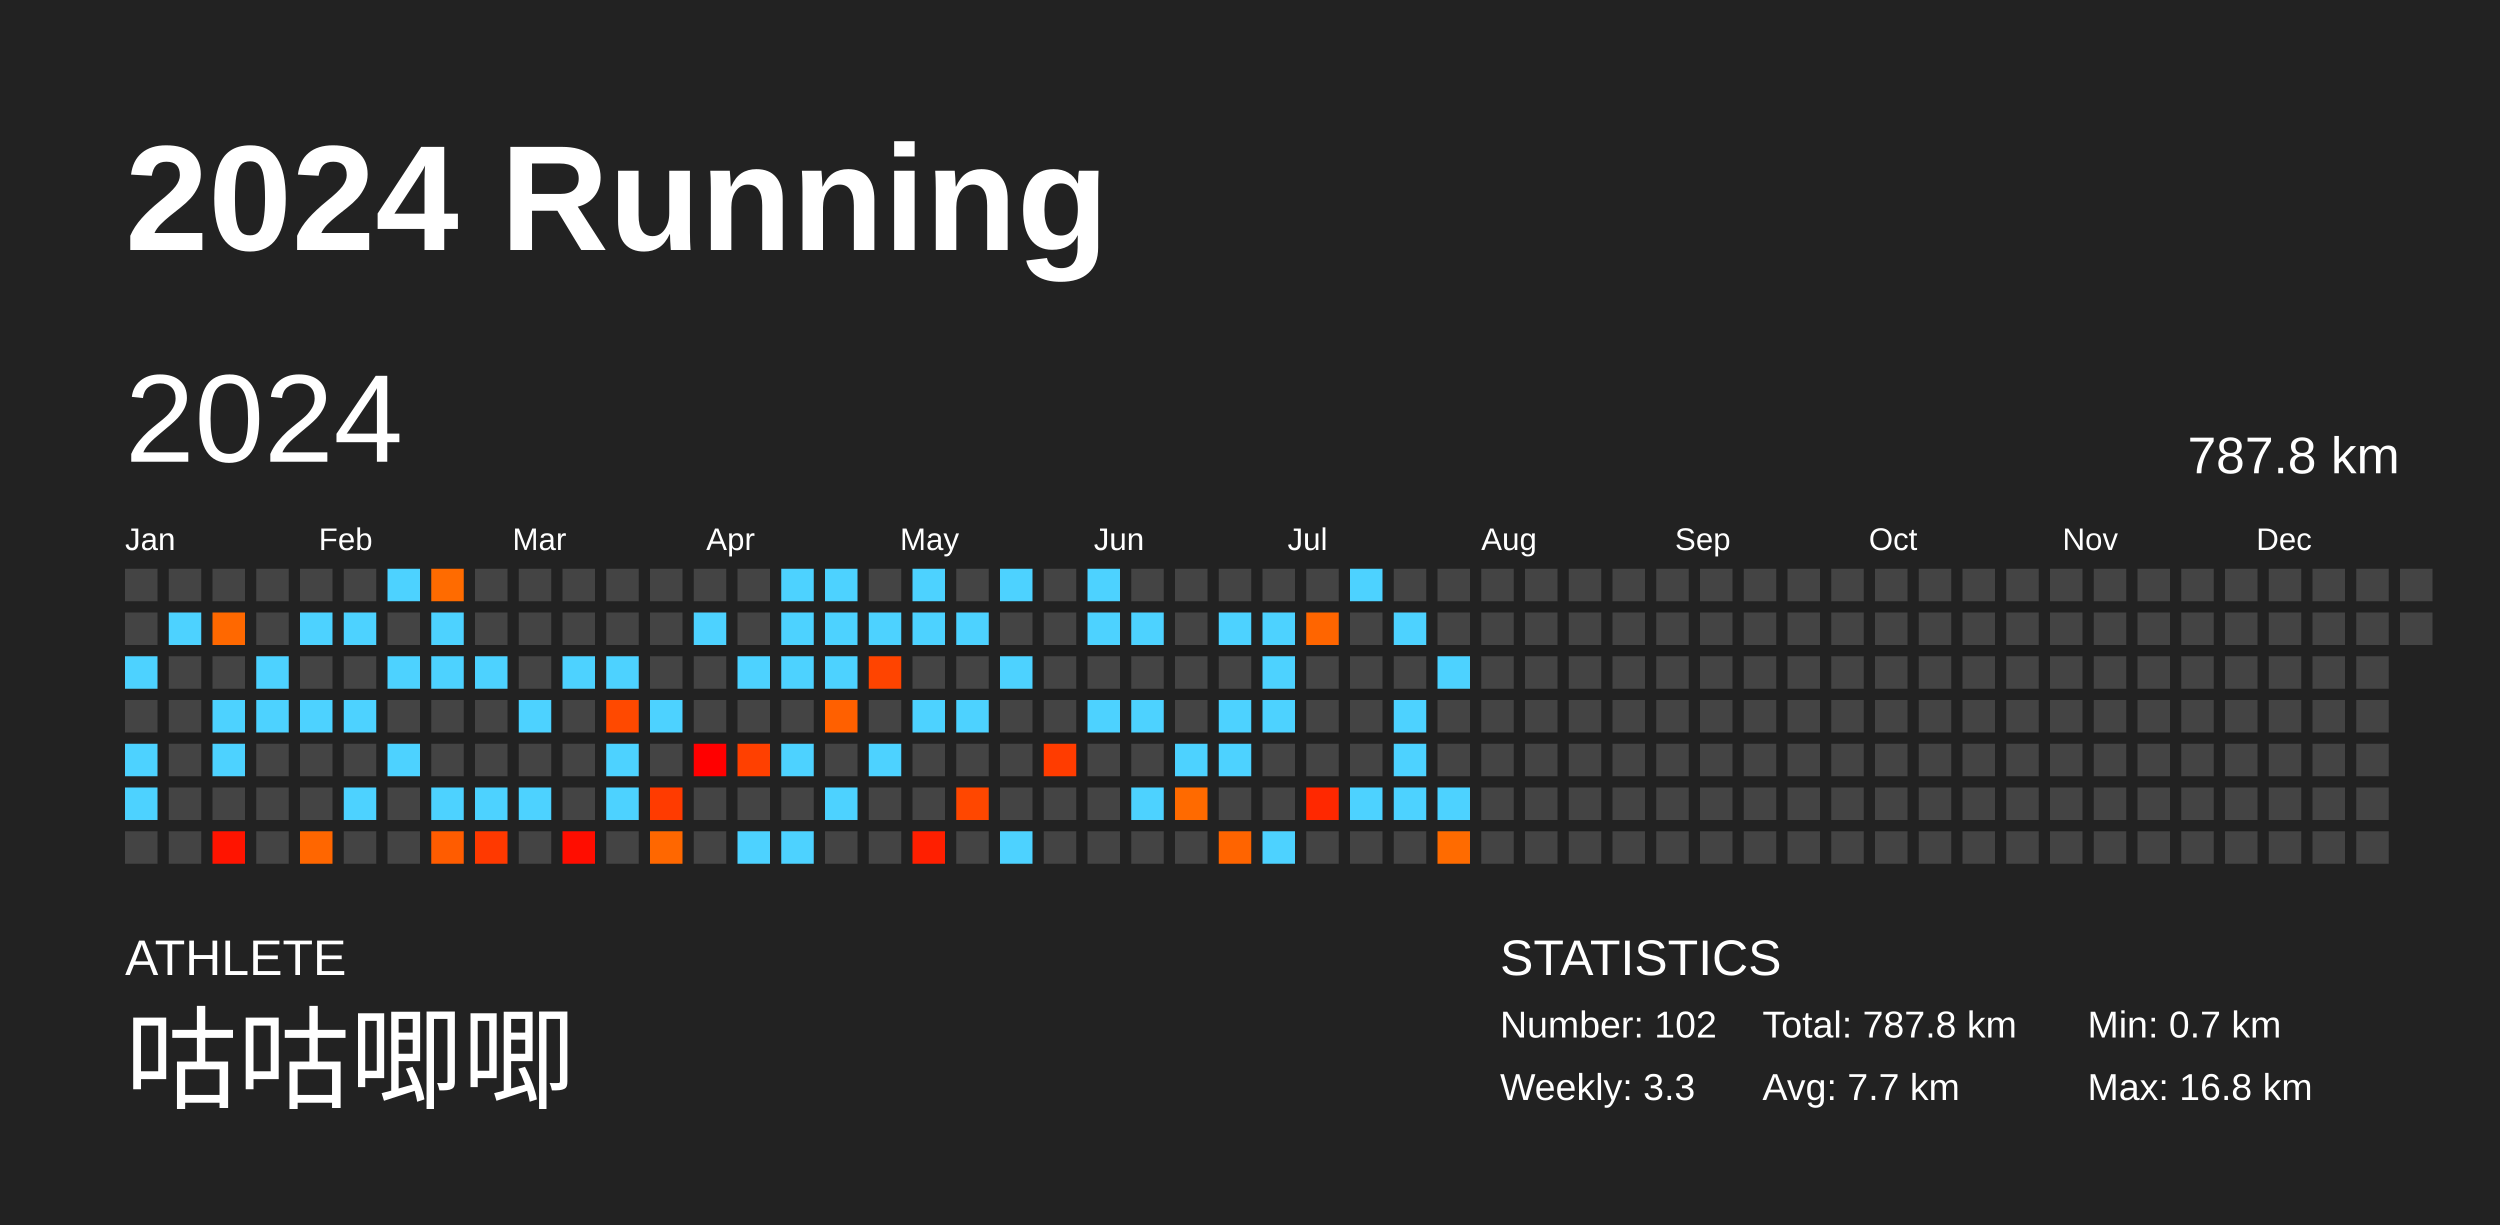
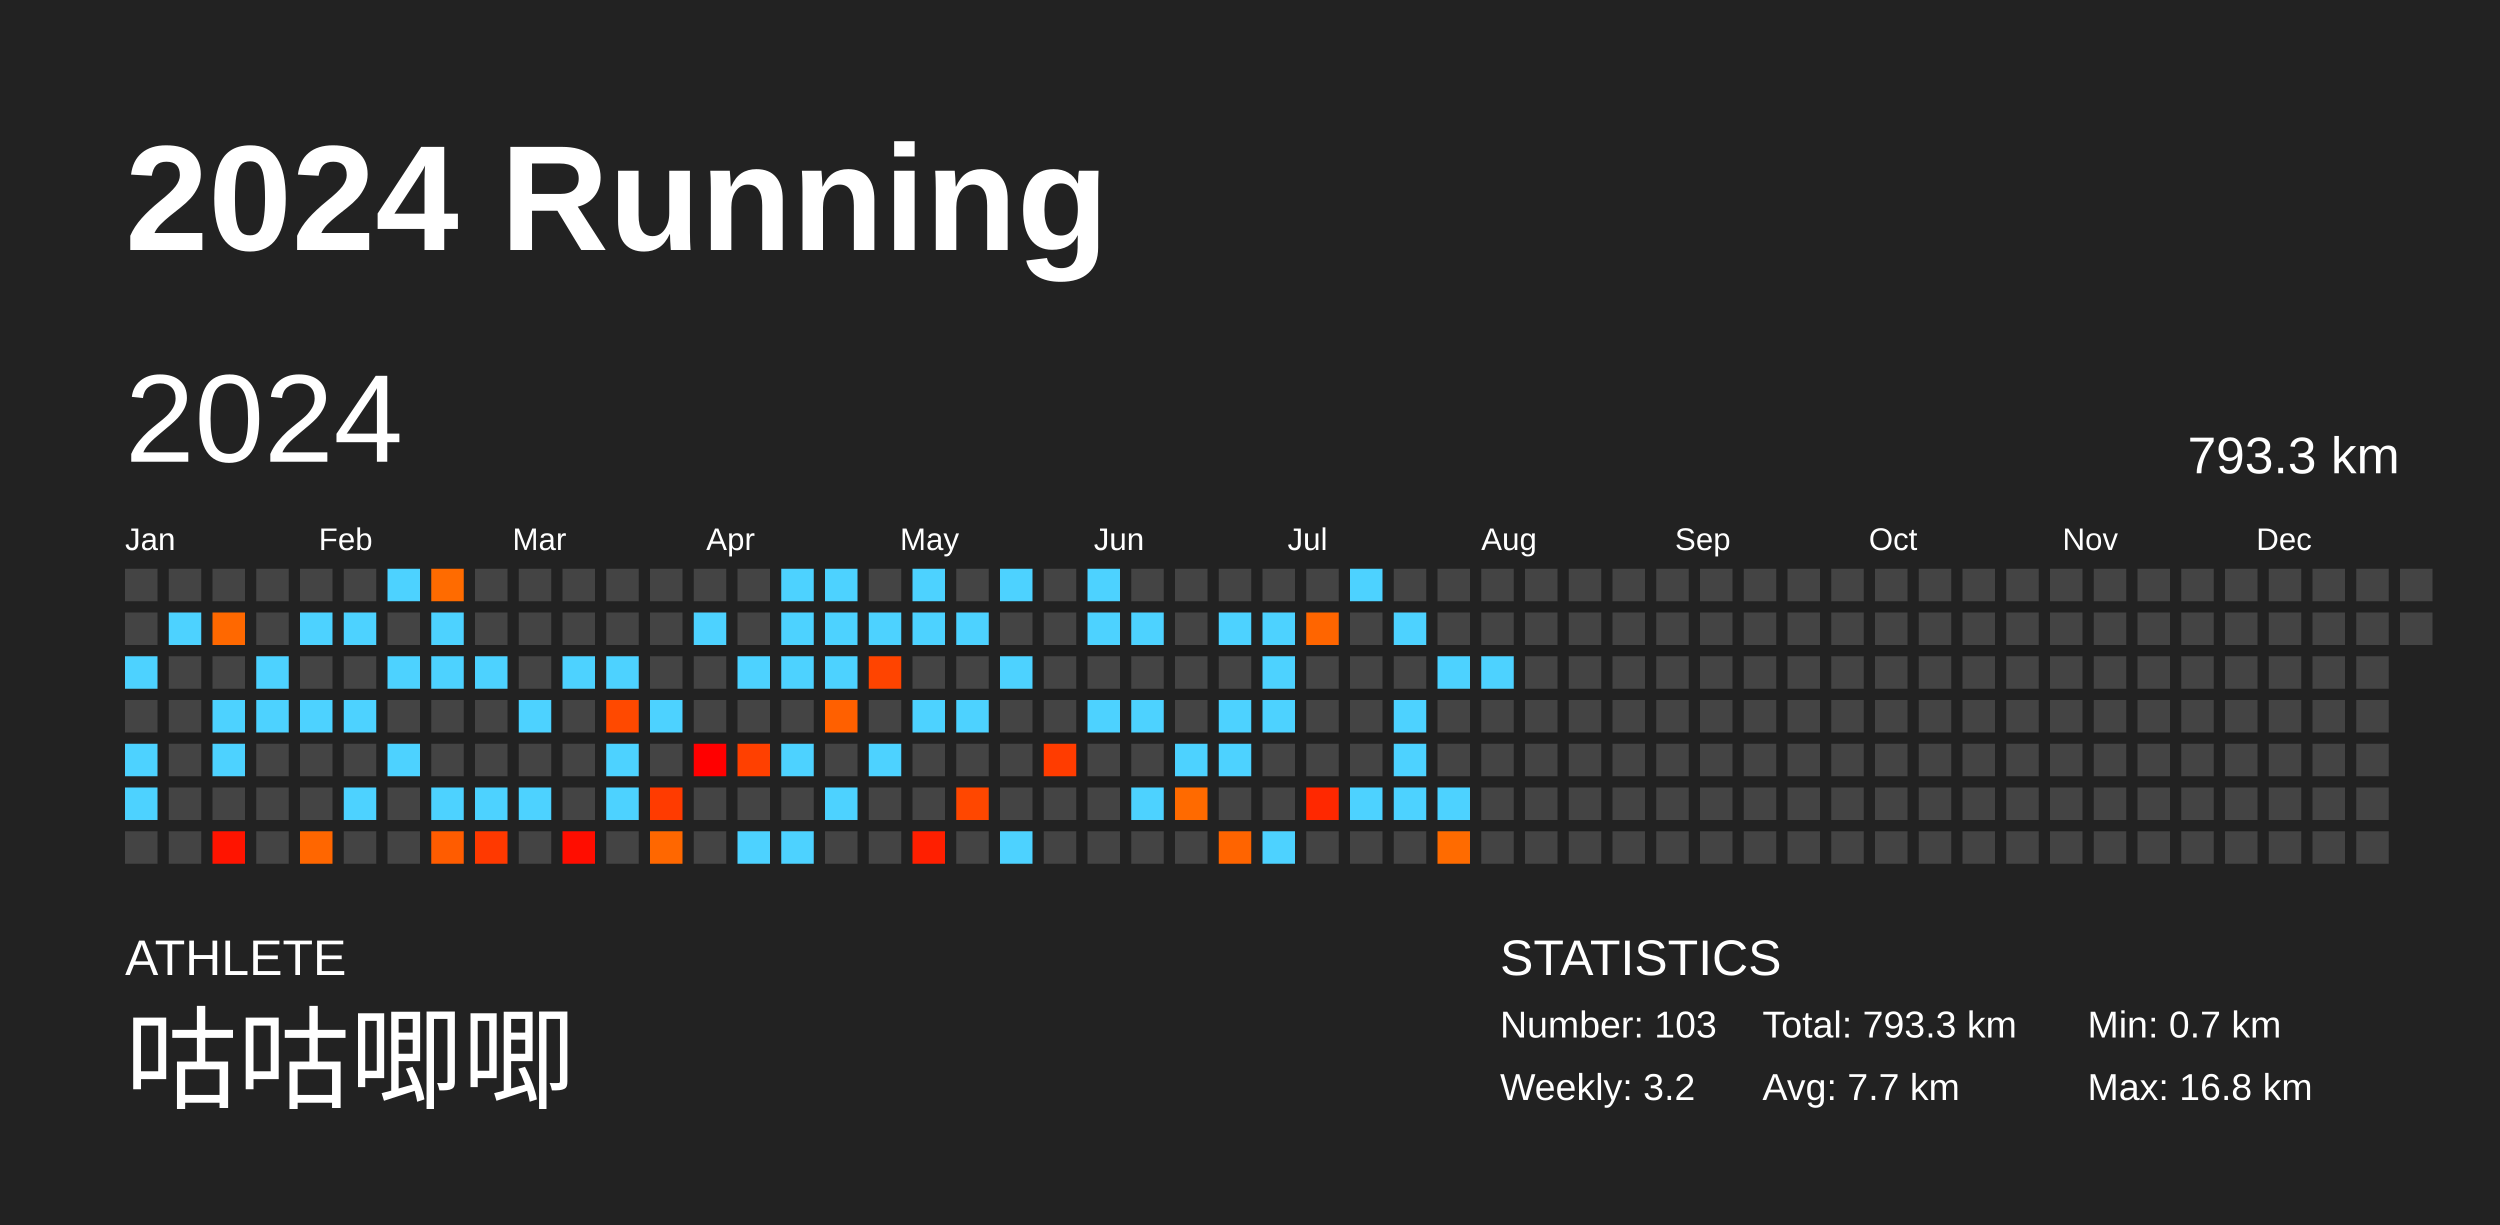
<svg xmlns="http://www.w3.org/2000/svg" baseProfile="full" height="98mm" version="1.1" viewBox="0,0,200,98" width="200mm">
  <defs />
  <rect fill="#222222" height="98" width="200" x="0" y="0" />
  <text fill="#FFFFFF" style="font-size:12px; font-family:Arial; font-weight:bold;" x="10" y="20">2024 Running</text>
  <text fill="#FFFFFF" style="font-size:4px; font-family:Arial" x="10" y="78">ATHLETE</text>
  <text fill="#FFFFFF" style="font-size:9px; font-family:Arial" x="10" y="88">咕咕唧唧</text>
  <text fill="#FFFFFF" style="font-size:4px; font-family:Arial" x="120" y="78">STATISTICS</text>
-   <text fill="#FFFFFF" style="font-size:3px; font-family:Arial" x="120" y="83">Number: 102</text>
-   <text fill="#FFFFFF" style="font-size:3px; font-family:Arial" x="120" y="88">Weekly: 3.3</text>
-   <text fill="#FFFFFF" style="font-size:3px; font-family:Arial" x="141" y="83">Total: 787.8 km</text>
+   <text fill="#FFFFFF" style="font-size:3px; font-family:Arial" x="120" y="83">Number: 103</text>
+   <text fill="#FFFFFF" style="font-size:3px; font-family:Arial" x="120" y="88">Weekly: 3.2</text>
+   <text fill="#FFFFFF" style="font-size:3px; font-family:Arial" x="141" y="83">Total: 793.3 km</text>
  <text fill="#FFFFFF" style="font-size:3px; font-family:Arial" x="141" y="88">Avg: 7.7 km</text>
  <text fill="#FFFFFF" style="font-size:3px; font-family:Arial" x="167" y="83">Min: 0.7 km</text>
  <text fill="#FFFFFF" style="font-size:3px; font-family:Arial" x="167" y="88">Max: 16.8 km</text>
  <text dominant-baseline="hanging" fill="#FFFFFF" style="font-size:10.0px; font-family:Arial;" x="10" y="30">2024</text>
-   <text dominant-baseline="hanging" fill="#FFFFFF" style="font-size:4.125px; font-family:Arial;" x="175" y="35">787.8 km</text>
+   <text dominant-baseline="hanging" fill="#FFFFFF" style="font-size:4.125px; font-family:Arial;" x="175" y="35">793.3 km</text>
  <text fill="#FFFFFF" style="font-size:2.5px; font-family:Arial" x="10.0" y="44">Jan</text>
  <text fill="#FFFFFF" style="font-size:2.5px; font-family:Arial" x="25.5" y="44">Feb</text>
  <text fill="#FFFFFF" style="font-size:2.5px; font-family:Arial" x="41.0" y="44">Mar</text>
  <text fill="#FFFFFF" style="font-size:2.5px; font-family:Arial" x="56.5" y="44">Apr</text>
  <text fill="#FFFFFF" style="font-size:2.5px; font-family:Arial" x="72.0" y="44">May</text>
  <text fill="#FFFFFF" style="font-size:2.5px; font-family:Arial" x="87.5" y="44">Jun</text>
  <text fill="#FFFFFF" style="font-size:2.5px; font-family:Arial" x="103.0" y="44">Jul</text>
  <text fill="#FFFFFF" style="font-size:2.5px; font-family:Arial" x="118.5" y="44">Aug</text>
  <text fill="#FFFFFF" style="font-size:2.5px; font-family:Arial" x="134.0" y="44">Sep</text>
  <text fill="#FFFFFF" style="font-size:2.5px; font-family:Arial" x="149.5" y="44">Oct</text>
  <text fill="#FFFFFF" style="font-size:2.5px; font-family:Arial" x="165.0" y="44">Nov</text>
  <text fill="#FFFFFF" style="font-size:2.5px; font-family:Arial" x="180.5" y="44">Dec</text>
  <rect fill="#444444" height="2.6" width="2.6" x="10.0" y="45.5" />
  <rect fill="#444444" height="2.6" width="2.6" x="10.0" y="49.0" />
  <rect fill="#4dd2ff" height="2.6" width="2.6" x="10.0" y="52.5" />
  <rect fill="#444444" height="2.6" width="2.6" x="10.0" y="56.0" />
  <rect fill="#4dd2ff" height="2.6" width="2.6" x="10.0" y="59.5" />
  <rect fill="#4dd2ff" height="2.6" width="2.6" x="10.0" y="63.0" />
  <rect fill="#444444" height="2.6" width="2.6" x="10.0" y="66.5" />
  <rect fill="#444444" height="2.6" width="2.6" x="13.5" y="45.5" />
  <rect fill="#4dd2ff" height="2.6" width="2.6" x="13.5" y="49.0" />
  <rect fill="#444444" height="2.6" width="2.6" x="13.5" y="52.5" />
  <rect fill="#444444" height="2.6" width="2.6" x="13.5" y="56.0" />
  <rect fill="#444444" height="2.6" width="2.6" x="13.5" y="59.5" />
  <rect fill="#444444" height="2.6" width="2.6" x="13.5" y="63.0" />
  <rect fill="#444444" height="2.6" width="2.6" x="13.5" y="66.5" />
  <rect fill="#444444" height="2.6" width="2.6" x="17.0" y="45.5" />
  <rect fill="#ff6800" height="2.6" width="2.6" x="17.0" y="49.0" />
  <rect fill="#444444" height="2.6" width="2.6" x="17.0" y="52.5" />
  <rect fill="#4dd2ff" height="2.6" width="2.6" x="17.0" y="56.0" />
  <rect fill="#4dd2ff" height="2.6" width="2.6" x="17.0" y="59.5" />
  <rect fill="#444444" height="2.6" width="2.6" x="17.0" y="63.0" />
  <rect fill="#ff1400" height="2.6" width="2.6" x="17.0" y="66.5" />
  <rect fill="#444444" height="2.6" width="2.6" x="20.5" y="45.5" />
  <rect fill="#444444" height="2.6" width="2.6" x="20.5" y="49.0" />
  <rect fill="#4dd2ff" height="2.6" width="2.6" x="20.5" y="52.5" />
  <rect fill="#4dd2ff" height="2.6" width="2.6" x="20.5" y="56.0" />
  <rect fill="#444444" height="2.6" width="2.6" x="20.5" y="59.5" />
  <rect fill="#444444" height="2.6" width="2.6" x="20.5" y="63.0" />
  <rect fill="#444444" height="2.6" width="2.6" x="20.5" y="66.5" />
  <rect fill="#444444" height="2.6" width="2.6" x="24.0" y="45.5" />
  <rect fill="#4dd2ff" height="2.6" width="2.6" x="24.0" y="49.0" />
  <rect fill="#444444" height="2.6" width="2.6" x="24.0" y="52.5" />
  <rect fill="#4dd2ff" height="2.6" width="2.6" x="24.0" y="56.0" />
  <rect fill="#444444" height="2.6" width="2.6" x="24.0" y="59.5" />
  <rect fill="#444444" height="2.6" width="2.6" x="24.0" y="63.0" />
  <rect fill="#ff6600" height="2.6" width="2.6" x="24.0" y="66.5" />
  <rect fill="#444444" height="2.6" width="2.6" x="27.5" y="45.5" />
  <rect fill="#4dd2ff" height="2.6" width="2.6" x="27.5" y="49.0" />
  <rect fill="#444444" height="2.6" width="2.6" x="27.5" y="52.5" />
  <rect fill="#4dd2ff" height="2.6" width="2.6" x="27.5" y="56.0" />
  <rect fill="#444444" height="2.6" width="2.6" x="27.5" y="59.5" />
  <rect fill="#4dd2ff" height="2.6" width="2.6" x="27.5" y="63.0" />
  <rect fill="#444444" height="2.6" width="2.6" x="27.5" y="66.5" />
  <rect fill="#4dd2ff" height="2.6" width="2.6" x="31.0" y="45.5" />
  <rect fill="#444444" height="2.6" width="2.6" x="31.0" y="49.0" />
  <rect fill="#4dd2ff" height="2.6" width="2.6" x="31.0" y="52.5" />
  <rect fill="#444444" height="2.6" width="2.6" x="31.0" y="56.0" />
  <rect fill="#4dd2ff" height="2.6" width="2.6" x="31.0" y="59.5" />
  <rect fill="#444444" height="2.6" width="2.6" x="31.0" y="63.0" />
  <rect fill="#444444" height="2.6" width="2.6" x="31.0" y="66.5" />
  <rect fill="#ff6b00" height="2.6" width="2.6" x="34.5" y="45.5" />
  <rect fill="#4dd2ff" height="2.6" width="2.6" x="34.5" y="49.0" />
  <rect fill="#4dd2ff" height="2.6" width="2.6" x="34.5" y="52.5" />
  <rect fill="#444444" height="2.6" width="2.6" x="34.5" y="56.0" />
  <rect fill="#444444" height="2.6" width="2.6" x="34.5" y="59.5" />
  <rect fill="#4dd2ff" height="2.6" width="2.6" x="34.5" y="63.0" />
  <rect fill="#ff5c00" height="2.6" width="2.6" x="34.5" y="66.5" />
  <rect fill="#444444" height="2.6" width="2.6" x="38.0" y="45.5" />
  <rect fill="#444444" height="2.6" width="2.6" x="38.0" y="49.0" />
  <rect fill="#4dd2ff" height="2.6" width="2.6" x="38.0" y="52.5" />
  <rect fill="#444444" height="2.6" width="2.6" x="38.0" y="56.0" />
  <rect fill="#444444" height="2.6" width="2.6" x="38.0" y="59.5" />
  <rect fill="#4dd2ff" height="2.6" width="2.6" x="38.0" y="63.0" />
  <rect fill="#ff3900" height="2.6" width="2.6" x="38.0" y="66.5" />
  <rect fill="#444444" height="2.6" width="2.6" x="41.5" y="45.5" />
  <rect fill="#444444" height="2.6" width="2.6" x="41.5" y="49.0" />
  <rect fill="#444444" height="2.6" width="2.6" x="41.5" y="52.5" />
  <rect fill="#4dd2ff" height="2.6" width="2.6" x="41.5" y="56.0" />
  <rect fill="#444444" height="2.6" width="2.6" x="41.5" y="59.5" />
  <rect fill="#4dd2ff" height="2.6" width="2.6" x="41.5" y="63.0" />
  <rect fill="#444444" height="2.6" width="2.6" x="41.5" y="66.5" />
  <rect fill="#444444" height="2.6" width="2.6" x="45.0" y="45.5" />
  <rect fill="#444444" height="2.6" width="2.6" x="45.0" y="49.0" />
  <rect fill="#4dd2ff" height="2.6" width="2.6" x="45.0" y="52.5" />
  <rect fill="#444444" height="2.6" width="2.6" x="45.0" y="56.0" />
  <rect fill="#444444" height="2.6" width="2.6" x="45.0" y="59.5" />
  <rect fill="#444444" height="2.6" width="2.6" x="45.0" y="63.0" />
  <rect fill="#ff0d00" height="2.6" width="2.6" x="45.0" y="66.5" />
  <rect fill="#444444" height="2.6" width="2.6" x="48.5" y="45.5" />
  <rect fill="#444444" height="2.6" width="2.6" x="48.5" y="49.0" />
  <rect fill="#4dd2ff" height="2.6" width="2.6" x="48.5" y="52.5" />
  <rect fill="#ff4900" height="2.6" width="2.6" x="48.5" y="56.0" />
  <rect fill="#4dd2ff" height="2.6" width="2.6" x="48.5" y="59.5" />
  <rect fill="#4dd2ff" height="2.6" width="2.6" x="48.5" y="63.0" />
  <rect fill="#444444" height="2.6" width="2.6" x="48.5" y="66.5" />
  <rect fill="#444444" height="2.6" width="2.6" x="52.0" y="45.5" />
  <rect fill="#444444" height="2.6" width="2.6" x="52.0" y="49.0" />
  <rect fill="#444444" height="2.6" width="2.6" x="52.0" y="52.5" />
  <rect fill="#4dd2ff" height="2.6" width="2.6" x="52.0" y="56.0" />
  <rect fill="#444444" height="2.6" width="2.6" x="52.0" y="59.5" />
  <rect fill="#ff3b00" height="2.6" width="2.6" x="52.0" y="63.0" />
  <rect fill="#ff6700" height="2.6" width="2.6" x="52.0" y="66.5" />
  <rect fill="#444444" height="2.6" width="2.6" x="55.5" y="45.5" />
  <rect fill="#4dd2ff" height="2.6" width="2.6" x="55.5" y="49.0" />
  <rect fill="#444444" height="2.6" width="2.6" x="55.5" y="52.5" />
  <rect fill="#444444" height="2.6" width="2.6" x="55.5" y="56.0" />
  <rect fill="#ff0000" height="2.6" width="2.6" x="55.5" y="59.5" />
  <rect fill="#444444" height="2.6" width="2.6" x="55.5" y="63.0" />
  <rect fill="#444444" height="2.6" width="2.6" x="55.5" y="66.5" />
  <rect fill="#444444" height="2.6" width="2.6" x="59.0" y="45.5" />
  <rect fill="#444444" height="2.6" width="2.6" x="59.0" y="49.0" />
  <rect fill="#4dd2ff" height="2.6" width="2.6" x="59.0" y="52.5" />
  <rect fill="#444444" height="2.6" width="2.6" x="59.0" y="56.0" />
  <rect fill="#ff4000" height="2.6" width="2.6" x="59.0" y="59.5" />
  <rect fill="#444444" height="2.6" width="2.6" x="59.0" y="63.0" />
  <rect fill="#4dd2ff" height="2.6" width="2.6" x="59.0" y="66.5" />
  <rect fill="#4dd2ff" height="2.6" width="2.6" x="62.5" y="45.5" />
  <rect fill="#4dd2ff" height="2.6" width="2.6" x="62.5" y="49.0" />
  <rect fill="#4dd2ff" height="2.6" width="2.6" x="62.5" y="52.5" />
  <rect fill="#444444" height="2.6" width="2.6" x="62.5" y="56.0" />
  <rect fill="#4dd2ff" height="2.6" width="2.6" x="62.5" y="59.5" />
  <rect fill="#444444" height="2.6" width="2.6" x="62.5" y="63.0" />
  <rect fill="#4dd2ff" height="2.6" width="2.6" x="62.5" y="66.5" />
  <rect fill="#4dd2ff" height="2.6" width="2.6" x="66.0" y="45.5" />
  <rect fill="#4dd2ff" height="2.6" width="2.6" x="66.0" y="49.0" />
  <rect fill="#4dd2ff" height="2.6" width="2.6" x="66.0" y="52.5" />
  <rect fill="#ff6000" height="2.6" width="2.6" x="66.0" y="56.0" />
  <rect fill="#444444" height="2.6" width="2.6" x="66.0" y="59.5" />
  <rect fill="#4dd2ff" height="2.6" width="2.6" x="66.0" y="63.0" />
  <rect fill="#444444" height="2.6" width="2.6" x="66.0" y="66.5" />
  <rect fill="#444444" height="2.6" width="2.6" x="69.5" y="45.5" />
  <rect fill="#4dd2ff" height="2.6" width="2.6" x="69.5" y="49.0" />
  <rect fill="#ff4400" height="2.6" width="2.6" x="69.5" y="52.5" />
  <rect fill="#444444" height="2.6" width="2.6" x="69.5" y="56.0" />
  <rect fill="#4dd2ff" height="2.6" width="2.6" x="69.5" y="59.5" />
  <rect fill="#444444" height="2.6" width="2.6" x="69.5" y="63.0" />
  <rect fill="#444444" height="2.6" width="2.6" x="69.5" y="66.5" />
  <rect fill="#4dd2ff" height="2.6" width="2.6" x="73.0" y="45.5" />
  <rect fill="#4dd2ff" height="2.6" width="2.6" x="73.0" y="49.0" />
  <rect fill="#444444" height="2.6" width="2.6" x="73.0" y="52.5" />
  <rect fill="#4dd2ff" height="2.6" width="2.6" x="73.0" y="56.0" />
  <rect fill="#444444" height="2.6" width="2.6" x="73.0" y="59.5" />
  <rect fill="#444444" height="2.6" width="2.6" x="73.0" y="63.0" />
  <rect fill="#ff1f00" height="2.6" width="2.6" x="73.0" y="66.5" />
  <rect fill="#444444" height="2.6" width="2.6" x="76.5" y="45.5" />
  <rect fill="#4dd2ff" height="2.6" width="2.6" x="76.5" y="49.0" />
  <rect fill="#444444" height="2.6" width="2.6" x="76.5" y="52.5" />
  <rect fill="#4dd2ff" height="2.6" width="2.6" x="76.5" y="56.0" />
  <rect fill="#444444" height="2.6" width="2.6" x="76.5" y="59.5" />
  <rect fill="#ff4700" height="2.6" width="2.6" x="76.5" y="63.0" />
  <rect fill="#444444" height="2.6" width="2.6" x="76.5" y="66.5" />
  <rect fill="#4dd2ff" height="2.6" width="2.6" x="80.0" y="45.5" />
  <rect fill="#444444" height="2.6" width="2.6" x="80.0" y="49.0" />
  <rect fill="#4dd2ff" height="2.6" width="2.6" x="80.0" y="52.5" />
  <rect fill="#444444" height="2.6" width="2.6" x="80.0" y="56.0" />
  <rect fill="#444444" height="2.6" width="2.6" x="80.0" y="59.5" />
  <rect fill="#444444" height="2.6" width="2.6" x="80.0" y="63.0" />
  <rect fill="#4dd2ff" height="2.6" width="2.6" x="80.0" y="66.5" />
  <rect fill="#444444" height="2.6" width="2.6" x="83.5" y="45.5" />
  <rect fill="#444444" height="2.6" width="2.6" x="83.5" y="49.0" />
  <rect fill="#444444" height="2.6" width="2.6" x="83.5" y="52.5" />
  <rect fill="#444444" height="2.6" width="2.6" x="83.5" y="56.0" />
  <rect fill="#ff3c00" height="2.6" width="2.6" x="83.5" y="59.5" />
  <rect fill="#444444" height="2.6" width="2.6" x="83.5" y="63.0" />
  <rect fill="#444444" height="2.6" width="2.6" x="83.5" y="66.5" />
  <rect fill="#4dd2ff" height="2.6" width="2.6" x="87.0" y="45.5" />
  <rect fill="#4dd2ff" height="2.6" width="2.6" x="87.0" y="49.0" />
  <rect fill="#444444" height="2.6" width="2.6" x="87.0" y="52.5" />
  <rect fill="#4dd2ff" height="2.6" width="2.6" x="87.0" y="56.0" />
  <rect fill="#444444" height="2.6" width="2.6" x="87.0" y="59.5" />
  <rect fill="#444444" height="2.6" width="2.6" x="87.0" y="63.0" />
  <rect fill="#444444" height="2.6" width="2.6" x="87.0" y="66.5" />
  <rect fill="#444444" height="2.6" width="2.6" x="90.5" y="45.5" />
  <rect fill="#4dd2ff" height="2.6" width="2.6" x="90.5" y="49.0" />
  <rect fill="#444444" height="2.6" width="2.6" x="90.5" y="52.5" />
  <rect fill="#4dd2ff" height="2.6" width="2.6" x="90.5" y="56.0" />
  <rect fill="#444444" height="2.6" width="2.6" x="90.5" y="59.5" />
  <rect fill="#4dd2ff" height="2.6" width="2.6" x="90.5" y="63.0" />
  <rect fill="#444444" height="2.6" width="2.6" x="90.5" y="66.5" />
  <rect fill="#444444" height="2.6" width="2.6" x="94.0" y="45.5" />
  <rect fill="#444444" height="2.6" width="2.6" x="94.0" y="49.0" />
  <rect fill="#444444" height="2.6" width="2.6" x="94.0" y="52.5" />
  <rect fill="#444444" height="2.6" width="2.6" x="94.0" y="56.0" />
  <rect fill="#4dd2ff" height="2.6" width="2.6" x="94.0" y="59.5" />
  <rect fill="#ff6a00" height="2.6" width="2.6" x="94.0" y="63.0" />
  <rect fill="#444444" height="2.6" width="2.6" x="94.0" y="66.5" />
  <rect fill="#444444" height="2.6" width="2.6" x="97.5" y="45.5" />
  <rect fill="#4dd2ff" height="2.6" width="2.6" x="97.5" y="49.0" />
  <rect fill="#444444" height="2.6" width="2.6" x="97.5" y="52.5" />
  <rect fill="#4dd2ff" height="2.6" width="2.6" x="97.5" y="56.0" />
  <rect fill="#4dd2ff" height="2.6" width="2.6" x="97.5" y="59.5" />
  <rect fill="#444444" height="2.6" width="2.6" x="97.5" y="63.0" />
  <rect fill="#ff6400" height="2.6" width="2.6" x="97.5" y="66.5" />
  <rect fill="#444444" height="2.6" width="2.6" x="101.0" y="45.5" />
  <rect fill="#4dd2ff" height="2.6" width="2.6" x="101.0" y="49.0" />
  <rect fill="#4dd2ff" height="2.6" width="2.6" x="101.0" y="52.5" />
  <rect fill="#4dd2ff" height="2.6" width="2.6" x="101.0" y="56.0" />
  <rect fill="#444444" height="2.6" width="2.6" x="101.0" y="59.5" />
  <rect fill="#444444" height="2.6" width="2.6" x="101.0" y="63.0" />
  <rect fill="#4dd2ff" height="2.6" width="2.6" x="101.0" y="66.5" />
  <rect fill="#444444" height="2.6" width="2.6" x="104.5" y="45.5" />
  <rect fill="#ff6500" height="2.6" width="2.6" x="104.5" y="49.0" />
  <rect fill="#444444" height="2.6" width="2.6" x="104.5" y="52.5" />
  <rect fill="#444444" height="2.6" width="2.6" x="104.5" y="56.0" />
  <rect fill="#444444" height="2.6" width="2.6" x="104.5" y="59.5" />
  <rect fill="#ff2800" height="2.6" width="2.6" x="104.5" y="63.0" />
  <rect fill="#444444" height="2.6" width="2.6" x="104.5" y="66.5" />
  <rect fill="#4dd2ff" height="2.6" width="2.6" x="108.0" y="45.5" />
  <rect fill="#444444" height="2.6" width="2.6" x="108.0" y="49.0" />
  <rect fill="#444444" height="2.6" width="2.6" x="108.0" y="52.5" />
  <rect fill="#444444" height="2.6" width="2.6" x="108.0" y="56.0" />
  <rect fill="#444444" height="2.6" width="2.6" x="108.0" y="59.5" />
  <rect fill="#4dd2ff" height="2.6" width="2.6" x="108.0" y="63.0" />
  <rect fill="#444444" height="2.6" width="2.6" x="108.0" y="66.5" />
  <rect fill="#444444" height="2.6" width="2.6" x="111.5" y="45.5" />
  <rect fill="#4dd2ff" height="2.6" width="2.6" x="111.5" y="49.0" />
  <rect fill="#444444" height="2.6" width="2.6" x="111.5" y="52.5" />
  <rect fill="#4dd2ff" height="2.6" width="2.6" x="111.5" y="56.0" />
  <rect fill="#4dd2ff" height="2.6" width="2.6" x="111.5" y="59.5" />
  <rect fill="#4dd2ff" height="2.6" width="2.6" x="111.5" y="63.0" />
  <rect fill="#444444" height="2.6" width="2.6" x="111.5" y="66.5" />
  <rect fill="#444444" height="2.6" width="2.6" x="115.0" y="45.5" />
  <rect fill="#444444" height="2.6" width="2.6" x="115.0" y="49.0" />
  <rect fill="#4dd2ff" height="2.6" width="2.6" x="115.0" y="52.5" />
  <rect fill="#444444" height="2.6" width="2.6" x="115.0" y="56.0" />
  <rect fill="#444444" height="2.6" width="2.6" x="115.0" y="59.5" />
  <rect fill="#4dd2ff" height="2.6" width="2.6" x="115.0" y="63.0" />
  <rect fill="#ff6b00" height="2.6" width="2.6" x="115.0" y="66.5" />
  <rect fill="#444444" height="2.6" width="2.6" x="118.5" y="45.5" />
  <rect fill="#444444" height="2.6" width="2.6" x="118.5" y="49.0" />
-   <rect fill="#444444" height="2.6" width="2.6" x="118.5" y="52.5" />
+   <rect fill="#4dd2ff" height="2.6" width="2.6" x="118.5" y="52.5" />
  <rect fill="#444444" height="2.6" width="2.6" x="118.5" y="56.0" />
  <rect fill="#444444" height="2.6" width="2.6" x="118.5" y="59.5" />
  <rect fill="#444444" height="2.6" width="2.6" x="118.5" y="63.0" />
  <rect fill="#444444" height="2.6" width="2.6" x="118.5" y="66.5" />
  <rect fill="#444444" height="2.6" width="2.6" x="122.0" y="45.5" />
  <rect fill="#444444" height="2.6" width="2.6" x="122.0" y="49.0" />
  <rect fill="#444444" height="2.6" width="2.6" x="122.0" y="52.5" />
  <rect fill="#444444" height="2.6" width="2.6" x="122.0" y="56.0" />
  <rect fill="#444444" height="2.6" width="2.6" x="122.0" y="59.5" />
  <rect fill="#444444" height="2.6" width="2.6" x="122.0" y="63.0" />
  <rect fill="#444444" height="2.6" width="2.6" x="122.0" y="66.5" />
  <rect fill="#444444" height="2.6" width="2.6" x="125.5" y="45.5" />
  <rect fill="#444444" height="2.6" width="2.6" x="125.5" y="49.0" />
  <rect fill="#444444" height="2.6" width="2.6" x="125.5" y="52.5" />
  <rect fill="#444444" height="2.6" width="2.6" x="125.5" y="56.0" />
  <rect fill="#444444" height="2.6" width="2.6" x="125.5" y="59.5" />
  <rect fill="#444444" height="2.6" width="2.6" x="125.5" y="63.0" />
  <rect fill="#444444" height="2.6" width="2.6" x="125.5" y="66.5" />
  <rect fill="#444444" height="2.6" width="2.6" x="129.0" y="45.5" />
  <rect fill="#444444" height="2.6" width="2.6" x="129.0" y="49.0" />
  <rect fill="#444444" height="2.6" width="2.6" x="129.0" y="52.5" />
  <rect fill="#444444" height="2.6" width="2.6" x="129.0" y="56.0" />
  <rect fill="#444444" height="2.6" width="2.6" x="129.0" y="59.5" />
  <rect fill="#444444" height="2.6" width="2.6" x="129.0" y="63.0" />
  <rect fill="#444444" height="2.6" width="2.6" x="129.0" y="66.5" />
  <rect fill="#444444" height="2.6" width="2.6" x="132.5" y="45.5" />
  <rect fill="#444444" height="2.6" width="2.6" x="132.5" y="49.0" />
  <rect fill="#444444" height="2.6" width="2.6" x="132.5" y="52.5" />
  <rect fill="#444444" height="2.6" width="2.6" x="132.5" y="56.0" />
  <rect fill="#444444" height="2.6" width="2.6" x="132.5" y="59.5" />
  <rect fill="#444444" height="2.6" width="2.6" x="132.5" y="63.0" />
  <rect fill="#444444" height="2.6" width="2.6" x="132.5" y="66.5" />
  <rect fill="#444444" height="2.6" width="2.6" x="136.0" y="45.5" />
  <rect fill="#444444" height="2.6" width="2.6" x="136.0" y="49.0" />
  <rect fill="#444444" height="2.6" width="2.6" x="136.0" y="52.5" />
  <rect fill="#444444" height="2.6" width="2.6" x="136.0" y="56.0" />
  <rect fill="#444444" height="2.6" width="2.6" x="136.0" y="59.5" />
  <rect fill="#444444" height="2.6" width="2.6" x="136.0" y="63.0" />
  <rect fill="#444444" height="2.6" width="2.6" x="136.0" y="66.5" />
  <rect fill="#444444" height="2.6" width="2.6" x="139.5" y="45.5" />
  <rect fill="#444444" height="2.6" width="2.6" x="139.5" y="49.0" />
  <rect fill="#444444" height="2.6" width="2.6" x="139.5" y="52.5" />
  <rect fill="#444444" height="2.6" width="2.6" x="139.5" y="56.0" />
  <rect fill="#444444" height="2.6" width="2.6" x="139.5" y="59.5" />
  <rect fill="#444444" height="2.6" width="2.6" x="139.5" y="63.0" />
  <rect fill="#444444" height="2.6" width="2.6" x="139.5" y="66.5" />
  <rect fill="#444444" height="2.6" width="2.6" x="143.0" y="45.5" />
  <rect fill="#444444" height="2.6" width="2.6" x="143.0" y="49.0" />
  <rect fill="#444444" height="2.6" width="2.6" x="143.0" y="52.5" />
  <rect fill="#444444" height="2.6" width="2.6" x="143.0" y="56.0" />
  <rect fill="#444444" height="2.6" width="2.6" x="143.0" y="59.5" />
  <rect fill="#444444" height="2.6" width="2.6" x="143.0" y="63.0" />
  <rect fill="#444444" height="2.6" width="2.6" x="143.0" y="66.5" />
  <rect fill="#444444" height="2.6" width="2.6" x="146.5" y="45.5" />
  <rect fill="#444444" height="2.6" width="2.6" x="146.5" y="49.0" />
  <rect fill="#444444" height="2.6" width="2.6" x="146.5" y="52.5" />
  <rect fill="#444444" height="2.6" width="2.6" x="146.5" y="56.0" />
  <rect fill="#444444" height="2.6" width="2.6" x="146.5" y="59.5" />
  <rect fill="#444444" height="2.6" width="2.6" x="146.5" y="63.0" />
  <rect fill="#444444" height="2.6" width="2.6" x="146.5" y="66.5" />
  <rect fill="#444444" height="2.6" width="2.6" x="150.0" y="45.5" />
  <rect fill="#444444" height="2.6" width="2.6" x="150.0" y="49.0" />
  <rect fill="#444444" height="2.6" width="2.6" x="150.0" y="52.5" />
  <rect fill="#444444" height="2.6" width="2.6" x="150.0" y="56.0" />
  <rect fill="#444444" height="2.6" width="2.6" x="150.0" y="59.5" />
  <rect fill="#444444" height="2.6" width="2.6" x="150.0" y="63.0" />
  <rect fill="#444444" height="2.6" width="2.6" x="150.0" y="66.5" />
  <rect fill="#444444" height="2.6" width="2.6" x="153.5" y="45.5" />
  <rect fill="#444444" height="2.6" width="2.6" x="153.5" y="49.0" />
  <rect fill="#444444" height="2.6" width="2.6" x="153.5" y="52.5" />
  <rect fill="#444444" height="2.6" width="2.6" x="153.5" y="56.0" />
  <rect fill="#444444" height="2.6" width="2.6" x="153.5" y="59.5" />
  <rect fill="#444444" height="2.6" width="2.6" x="153.5" y="63.0" />
  <rect fill="#444444" height="2.6" width="2.6" x="153.5" y="66.5" />
  <rect fill="#444444" height="2.6" width="2.6" x="157.0" y="45.5" />
  <rect fill="#444444" height="2.6" width="2.6" x="157.0" y="49.0" />
  <rect fill="#444444" height="2.6" width="2.6" x="157.0" y="52.5" />
  <rect fill="#444444" height="2.6" width="2.6" x="157.0" y="56.0" />
  <rect fill="#444444" height="2.6" width="2.6" x="157.0" y="59.5" />
  <rect fill="#444444" height="2.6" width="2.6" x="157.0" y="63.0" />
  <rect fill="#444444" height="2.6" width="2.6" x="157.0" y="66.5" />
  <rect fill="#444444" height="2.6" width="2.6" x="160.5" y="45.5" />
  <rect fill="#444444" height="2.6" width="2.6" x="160.5" y="49.0" />
  <rect fill="#444444" height="2.6" width="2.6" x="160.5" y="52.5" />
  <rect fill="#444444" height="2.6" width="2.6" x="160.5" y="56.0" />
  <rect fill="#444444" height="2.6" width="2.6" x="160.5" y="59.5" />
  <rect fill="#444444" height="2.6" width="2.6" x="160.5" y="63.0" />
  <rect fill="#444444" height="2.6" width="2.6" x="160.5" y="66.5" />
  <rect fill="#444444" height="2.6" width="2.6" x="164.0" y="45.5" />
  <rect fill="#444444" height="2.6" width="2.6" x="164.0" y="49.0" />
  <rect fill="#444444" height="2.6" width="2.6" x="164.0" y="52.5" />
  <rect fill="#444444" height="2.6" width="2.6" x="164.0" y="56.0" />
  <rect fill="#444444" height="2.6" width="2.6" x="164.0" y="59.5" />
  <rect fill="#444444" height="2.6" width="2.6" x="164.0" y="63.0" />
  <rect fill="#444444" height="2.6" width="2.6" x="164.0" y="66.5" />
  <rect fill="#444444" height="2.6" width="2.6" x="167.5" y="45.5" />
  <rect fill="#444444" height="2.6" width="2.6" x="167.5" y="49.0" />
  <rect fill="#444444" height="2.6" width="2.6" x="167.5" y="52.5" />
  <rect fill="#444444" height="2.6" width="2.6" x="167.5" y="56.0" />
  <rect fill="#444444" height="2.6" width="2.6" x="167.5" y="59.5" />
  <rect fill="#444444" height="2.6" width="2.6" x="167.5" y="63.0" />
  <rect fill="#444444" height="2.6" width="2.6" x="167.5" y="66.5" />
  <rect fill="#444444" height="2.6" width="2.6" x="171.0" y="45.5" />
  <rect fill="#444444" height="2.6" width="2.6" x="171.0" y="49.0" />
  <rect fill="#444444" height="2.6" width="2.6" x="171.0" y="52.5" />
  <rect fill="#444444" height="2.6" width="2.6" x="171.0" y="56.0" />
  <rect fill="#444444" height="2.6" width="2.6" x="171.0" y="59.5" />
  <rect fill="#444444" height="2.6" width="2.6" x="171.0" y="63.0" />
  <rect fill="#444444" height="2.6" width="2.6" x="171.0" y="66.5" />
  <rect fill="#444444" height="2.6" width="2.6" x="174.5" y="45.5" />
  <rect fill="#444444" height="2.6" width="2.6" x="174.5" y="49.0" />
  <rect fill="#444444" height="2.6" width="2.6" x="174.5" y="52.5" />
  <rect fill="#444444" height="2.6" width="2.6" x="174.5" y="56.0" />
  <rect fill="#444444" height="2.6" width="2.6" x="174.5" y="59.5" />
  <rect fill="#444444" height="2.6" width="2.6" x="174.5" y="63.0" />
  <rect fill="#444444" height="2.6" width="2.6" x="174.5" y="66.5" />
  <rect fill="#444444" height="2.6" width="2.6" x="178.0" y="45.5" />
  <rect fill="#444444" height="2.6" width="2.6" x="178.0" y="49.0" />
  <rect fill="#444444" height="2.6" width="2.6" x="178.0" y="52.5" />
  <rect fill="#444444" height="2.6" width="2.6" x="178.0" y="56.0" />
  <rect fill="#444444" height="2.6" width="2.6" x="178.0" y="59.5" />
  <rect fill="#444444" height="2.6" width="2.6" x="178.0" y="63.0" />
  <rect fill="#444444" height="2.6" width="2.6" x="178.0" y="66.5" />
  <rect fill="#444444" height="2.6" width="2.6" x="181.5" y="45.5" />
  <rect fill="#444444" height="2.6" width="2.6" x="181.5" y="49.0" />
  <rect fill="#444444" height="2.6" width="2.6" x="181.5" y="52.5" />
  <rect fill="#444444" height="2.6" width="2.6" x="181.5" y="56.0" />
  <rect fill="#444444" height="2.6" width="2.6" x="181.5" y="59.5" />
  <rect fill="#444444" height="2.6" width="2.6" x="181.5" y="63.0" />
  <rect fill="#444444" height="2.6" width="2.6" x="181.5" y="66.5" />
  <rect fill="#444444" height="2.6" width="2.6" x="185.0" y="45.5" />
  <rect fill="#444444" height="2.6" width="2.6" x="185.0" y="49.0" />
  <rect fill="#444444" height="2.6" width="2.6" x="185.0" y="52.5" />
  <rect fill="#444444" height="2.6" width="2.6" x="185.0" y="56.0" />
  <rect fill="#444444" height="2.6" width="2.6" x="185.0" y="59.5" />
  <rect fill="#444444" height="2.6" width="2.6" x="185.0" y="63.0" />
  <rect fill="#444444" height="2.6" width="2.6" x="185.0" y="66.5" />
  <rect fill="#444444" height="2.6" width="2.6" x="188.5" y="45.5" />
  <rect fill="#444444" height="2.6" width="2.6" x="188.5" y="49.0" />
  <rect fill="#444444" height="2.6" width="2.6" x="188.5" y="52.5" />
  <rect fill="#444444" height="2.6" width="2.6" x="188.5" y="56.0" />
  <rect fill="#444444" height="2.6" width="2.6" x="188.5" y="59.5" />
  <rect fill="#444444" height="2.6" width="2.6" x="188.5" y="63.0" />
  <rect fill="#444444" height="2.6" width="2.6" x="188.5" y="66.5" />
  <rect fill="#444444" height="2.6" width="2.6" x="192.0" y="45.5" />
  <rect fill="#444444" height="2.6" width="2.6" x="192.0" y="49.0" />
</svg>
